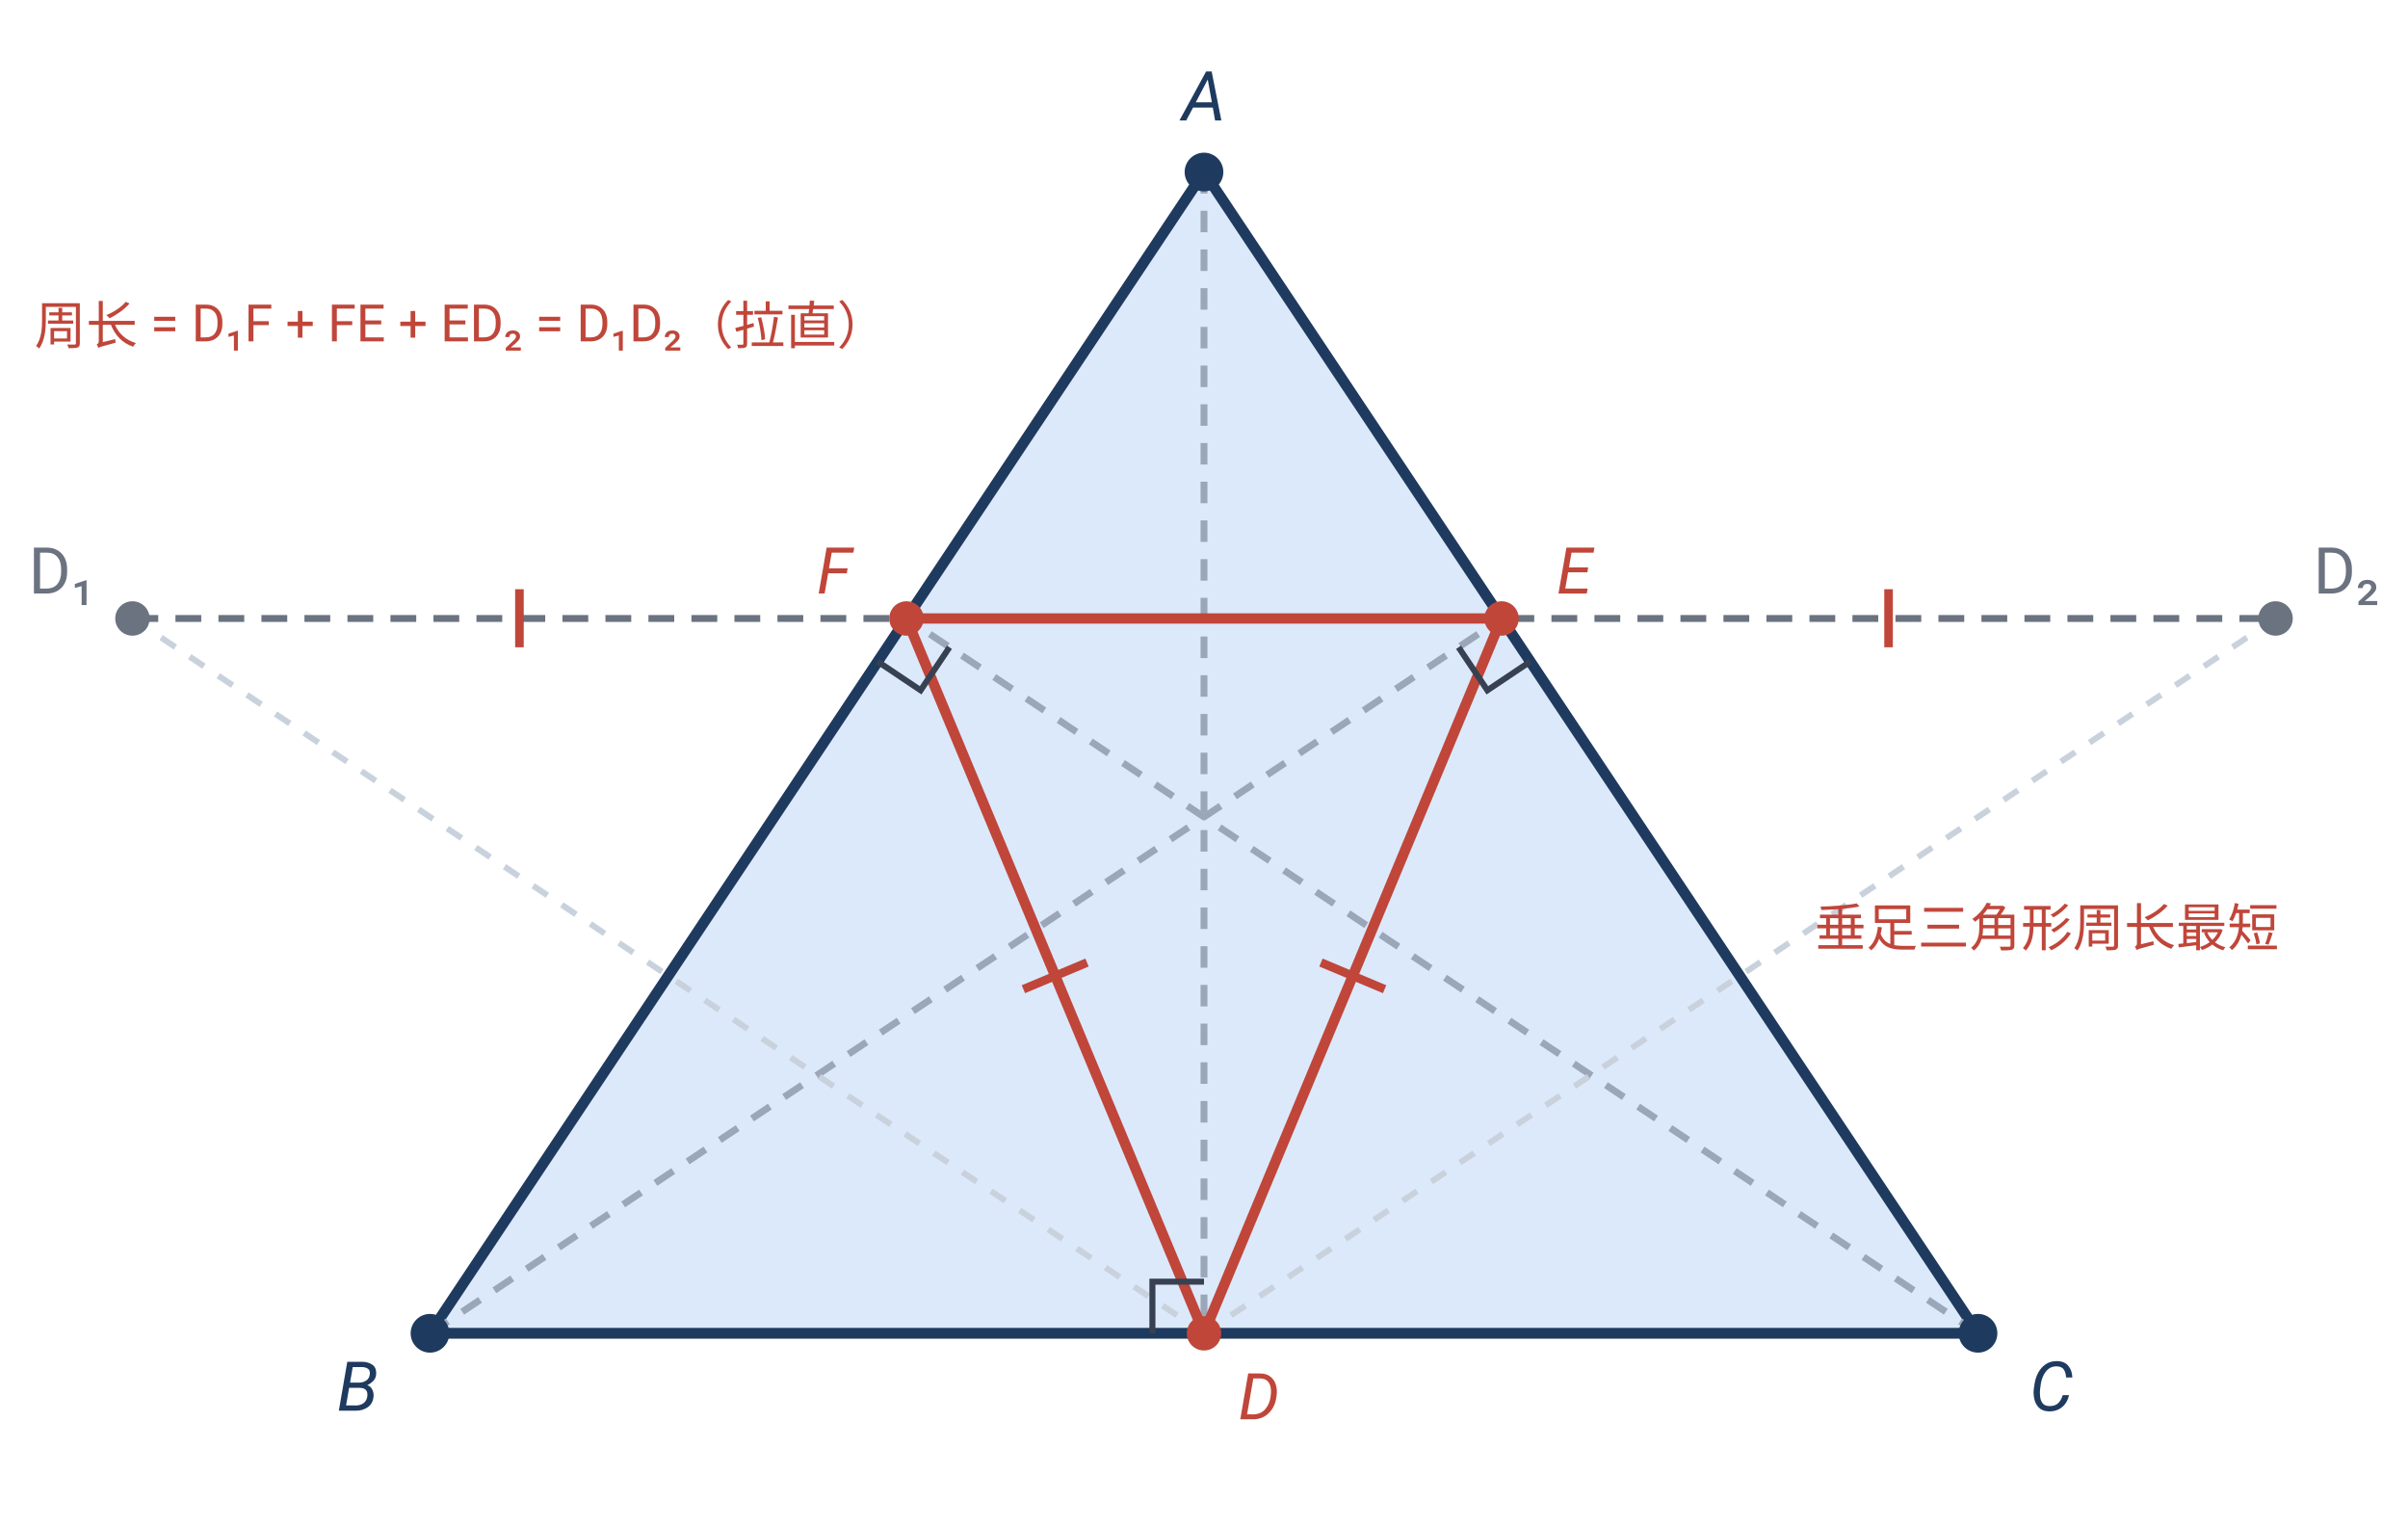
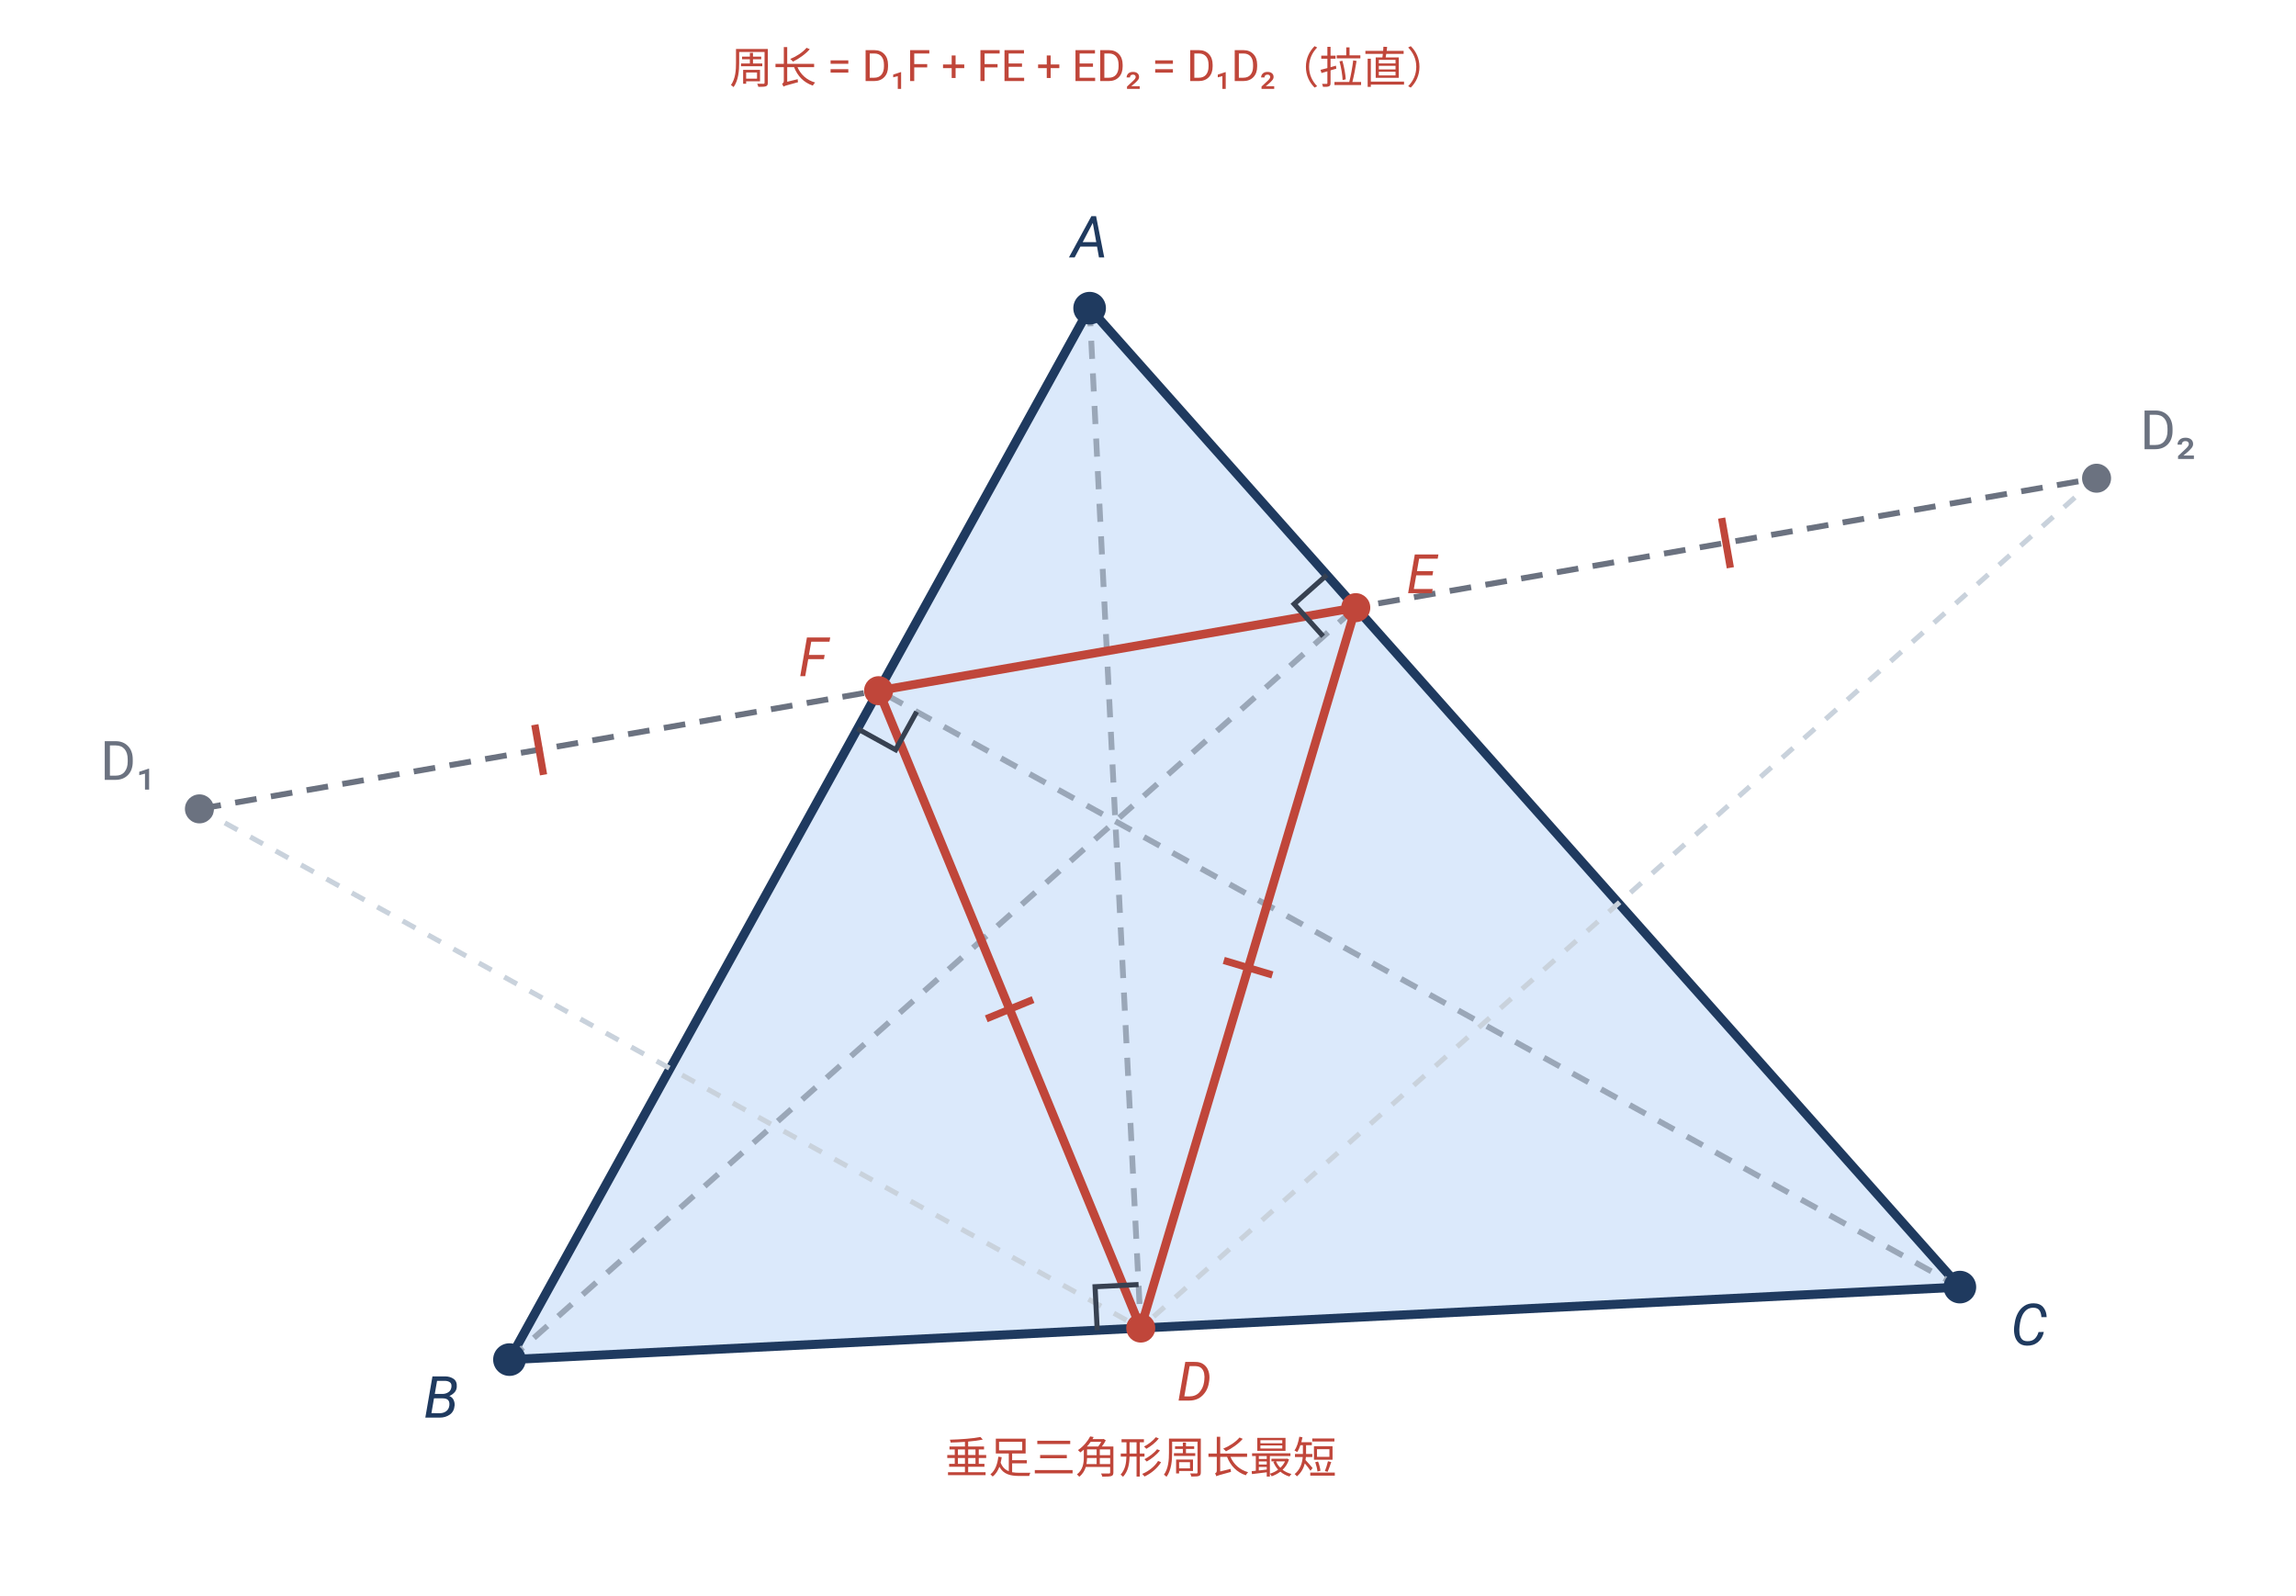
- <svg xmlns="http://www.w3.org/2000/svg" viewBox="-30 20 560 355" text-rendering="geometricPrecision" font-family="ui-sans-serif, system-ui, -apple-system, 'Segoe UI', Roboto, 'PingFang SC', 'Microsoft YaHei', sans-serif">
-   <polygon points="250,60 70,330 430,330" fill="#dbe9fb" stroke="#1f3a5f" stroke-width="2.5" stroke-linejoin="round" />
-   <line x1="250" y1="60" x2="250" y2="330" stroke="#9aa7b8" stroke-width="1.6" stroke-dasharray="5 4" />
-   <line x1="70" y1="330" x2="319.2" y2="163.8" stroke="#9aa7b8" stroke-width="1.6" stroke-dasharray="5 4" />
-   <line x1="430" y1="330" x2="180.8" y2="163.8" stroke="#9aa7b8" stroke-width="1.6" stroke-dasharray="5 4" />
-   <line x1="0.8" y1="163.8" x2="250" y2="330" stroke="#c9d2dc" stroke-width="1.4" stroke-dasharray="4 4" />
-   <line x1="499.2" y1="163.8" x2="250" y2="330" stroke="#c9d2dc" stroke-width="1.4" stroke-dasharray="4 4" />
-   <line x1="0.8" y1="163.8" x2="499.2" y2="163.8" stroke="#6b7280" stroke-width="1.6" stroke-dasharray="6 4" />
-   <polygon points="250,330 319.2,163.8 180.8,163.8" fill="none" stroke="#c0463a" stroke-width="2.4" stroke-linejoin="round" />
-   <line x1="90.8" y1="157" x2="90.8" y2="170.5" stroke="#c0463a" stroke-width="2" />
-   <line x1="222.8" y1="243.8" x2="208" y2="250" stroke="#c0463a" stroke-width="2" />
-   <line x1="409.2" y1="157" x2="409.2" y2="170.5" stroke="#c0463a" stroke-width="2" />
-   <line x1="277.2" y1="243.8" x2="292" y2="250" stroke="#c0463a" stroke-width="2" />
-   <path d="M250,318 L238,318 L238,330" fill="none" stroke="#374151" stroke-width="1.4" />
-   <path d="M325.9,173.8 L315.9,180.5 L309.2,170.5" fill="none" stroke="#374151" stroke-width="1.4" />
-   <path d="M174.1,173.8 L184.1,180.5 L190.8,170.5" fill="none" stroke="#374151" stroke-width="1.4" />
-   <circle cx="250" cy="60" r="4.5" fill="#1f3a5f" />
-   <text x="250" y="48" text-anchor="middle" fill="#1f3a5f" font-size="16" font-style="italic">A</text>
-   <circle cx="70" cy="330" r="4.5" fill="#1f3a5f" />
-   <text x="58" y="348" text-anchor="end" fill="#1f3a5f" font-size="16" font-style="italic">B</text>
-   <circle cx="430" cy="330" r="4.5" fill="#1f3a5f" />
-   <text x="442" y="348" fill="#1f3a5f" font-size="16" font-style="italic">C</text>
-   <circle cx="250" cy="330" r="4" fill="#c0463a" />
-   <text x="258" y="350" fill="#c0463a" font-size="15" font-style="italic">D</text>
-   <circle cx="319.2" cy="163.8" r="4" fill="#c0463a" />
-   <text x="332" y="158" fill="#c0463a" font-size="15" font-style="italic">E</text>
-   <circle cx="180.8" cy="163.8" r="4" fill="#c0463a" />
-   <text x="168" y="158" text-anchor="end" fill="#c0463a" font-size="15" font-style="italic">F</text>
-   <circle cx="0.8" cy="163.8" r="4" fill="#6b7280" />
-   <text x="-8" y="158" text-anchor="end" fill="#6b7280" font-size="15">D₁</text>
-   <circle cx="499.2" cy="163.8" r="4" fill="#6b7280" />
-   <text x="508" y="158" fill="#6b7280" font-size="15">D₂</text>
-   <text x="-22" y="100" fill="#c0463a" font-size="12">周长 = D₁F + FE + ED₂ = D₁D₂（拉直）</text>
-   <text x="392" y="240" fill="#c0463a" font-size="12">垂足三角形周长最短</text>
+ <svg xmlns="http://www.w3.org/2000/svg" viewBox="-90.5 -35 633.2 440" text-rendering="geometricPrecision" font-family="ui-sans-serif, system-ui, -apple-system, 'Segoe UI', Roboto, 'PingFang SC', 'Microsoft YaHei', sans-serif">
+   <polygon points="210,50 50,340 450,320" fill="#dbe9fb" stroke="#1f3a5f" stroke-width="2.5" stroke-linejoin="round" />
+   <line x1="210" y1="50" x2="224.1" y2="331.3" stroke="#9aa7b8" stroke-width="1.6" stroke-dasharray="5 4" />
+   <line x1="50" y1="340" x2="283.4" y2="132.6" stroke="#9aa7b8" stroke-width="1.6" stroke-dasharray="5 4" />
+   <line x1="450" y1="320" x2="151.8" y2="155.5" stroke="#9aa7b8" stroke-width="1.6" stroke-dasharray="5 4" />
+   <line x1="-35.5" y1="188.1" x2="224.1" y2="331.3" stroke="#c9d2dc" stroke-width="1.4" stroke-dasharray="4 4" />
+   <line x1="487.7" y1="96.9" x2="224.1" y2="331.3" stroke="#c9d2dc" stroke-width="1.4" stroke-dasharray="4 4" />
+   <line x1="-35.5" y1="188.1" x2="487.7" y2="96.9" stroke="#6b7280" stroke-width="1.6" stroke-dasharray="6 4" />
+   <polygon points="224.1,331.3 283.4,132.6 151.8,155.5" fill="none" stroke="#c0463a" stroke-width="2.4" stroke-linejoin="round" />
+   <line x1="59.4" y1="178.7" x2="57" y2="164.9" stroke="#c0463a" stroke-width="2" />
+   <line x1="194.4" y1="240.7" x2="181.5" y2="246" stroke="#c0463a" stroke-width="2" />
+   <line x1="384.3" y1="107.9" x2="386.7" y2="121.6" stroke="#c0463a" stroke-width="2" />
+   <line x1="260.4" y1="233.9" x2="247" y2="229.9" stroke="#c0463a" stroke-width="2" />
+   <path d="M212.1,331.9 L211.5,319.9 L223.5,319.3" fill="none" stroke="#374151" stroke-width="1.4" />
+   <path d="M275.4,123.6 L266.4,131.6 L274.4,140.5" fill="none" stroke="#374151" stroke-width="1.4" />
+   <path d="M146,166 L156.5,171.8 L162.3,161.3" fill="none" stroke="#374151" stroke-width="1.4" />
+   <circle cx="210" cy="50" r="4.5" fill="#1f3a5f" />
+   <text x="210" y="36" text-anchor="middle" fill="#1f3a5f" font-size="16" font-style="italic">A</text>
+   <circle cx="50" cy="340" r="4.5" fill="#1f3a5f" />
+   <text x="36" y="356" text-anchor="end" fill="#1f3a5f" font-size="16" font-style="italic">B</text>
+   <circle cx="450" cy="320" r="4.5" fill="#1f3a5f" />
+   <text x="464" y="336" fill="#1f3a5f" font-size="16" font-style="italic">C</text>
+   <circle cx="224.1" cy="331.3" r="4" fill="#c0463a" />
+   <text x="234.1" y="351.3" fill="#c0463a" font-size="15" font-style="italic">D</text>
+   <circle cx="283.4" cy="132.6" r="4" fill="#c0463a" />
+   <text x="297.4" y="128.6" fill="#c0463a" font-size="15" font-style="italic">E</text>
+   <circle cx="151.8" cy="155.5" r="4" fill="#c0463a" />
+   <text x="137.8" y="151.5" text-anchor="end" fill="#c0463a" font-size="15" font-style="italic">F</text>
+   <circle cx="-35.5" cy="188.1" r="4" fill="#6b7280" />
+   <text x="-47.5" y="180.1" text-anchor="end" fill="#6b7280" font-size="15">D₁</text>
+   <circle cx="487.7" cy="96.9" r="4" fill="#6b7280" />
+   <text x="499.7" y="88.9" fill="#6b7280" font-size="15">D₂</text>
+   <text x="210" y="-12" text-anchor="middle" fill="#c0463a" font-size="12">周长 = D₁F + FE + ED₂ = D₁D₂（拉直）</text>
+   <text x="224.1" y="371.3" text-anchor="middle" fill="#c0463a" font-size="12">垂足三角形周长最短</text>
</svg>
